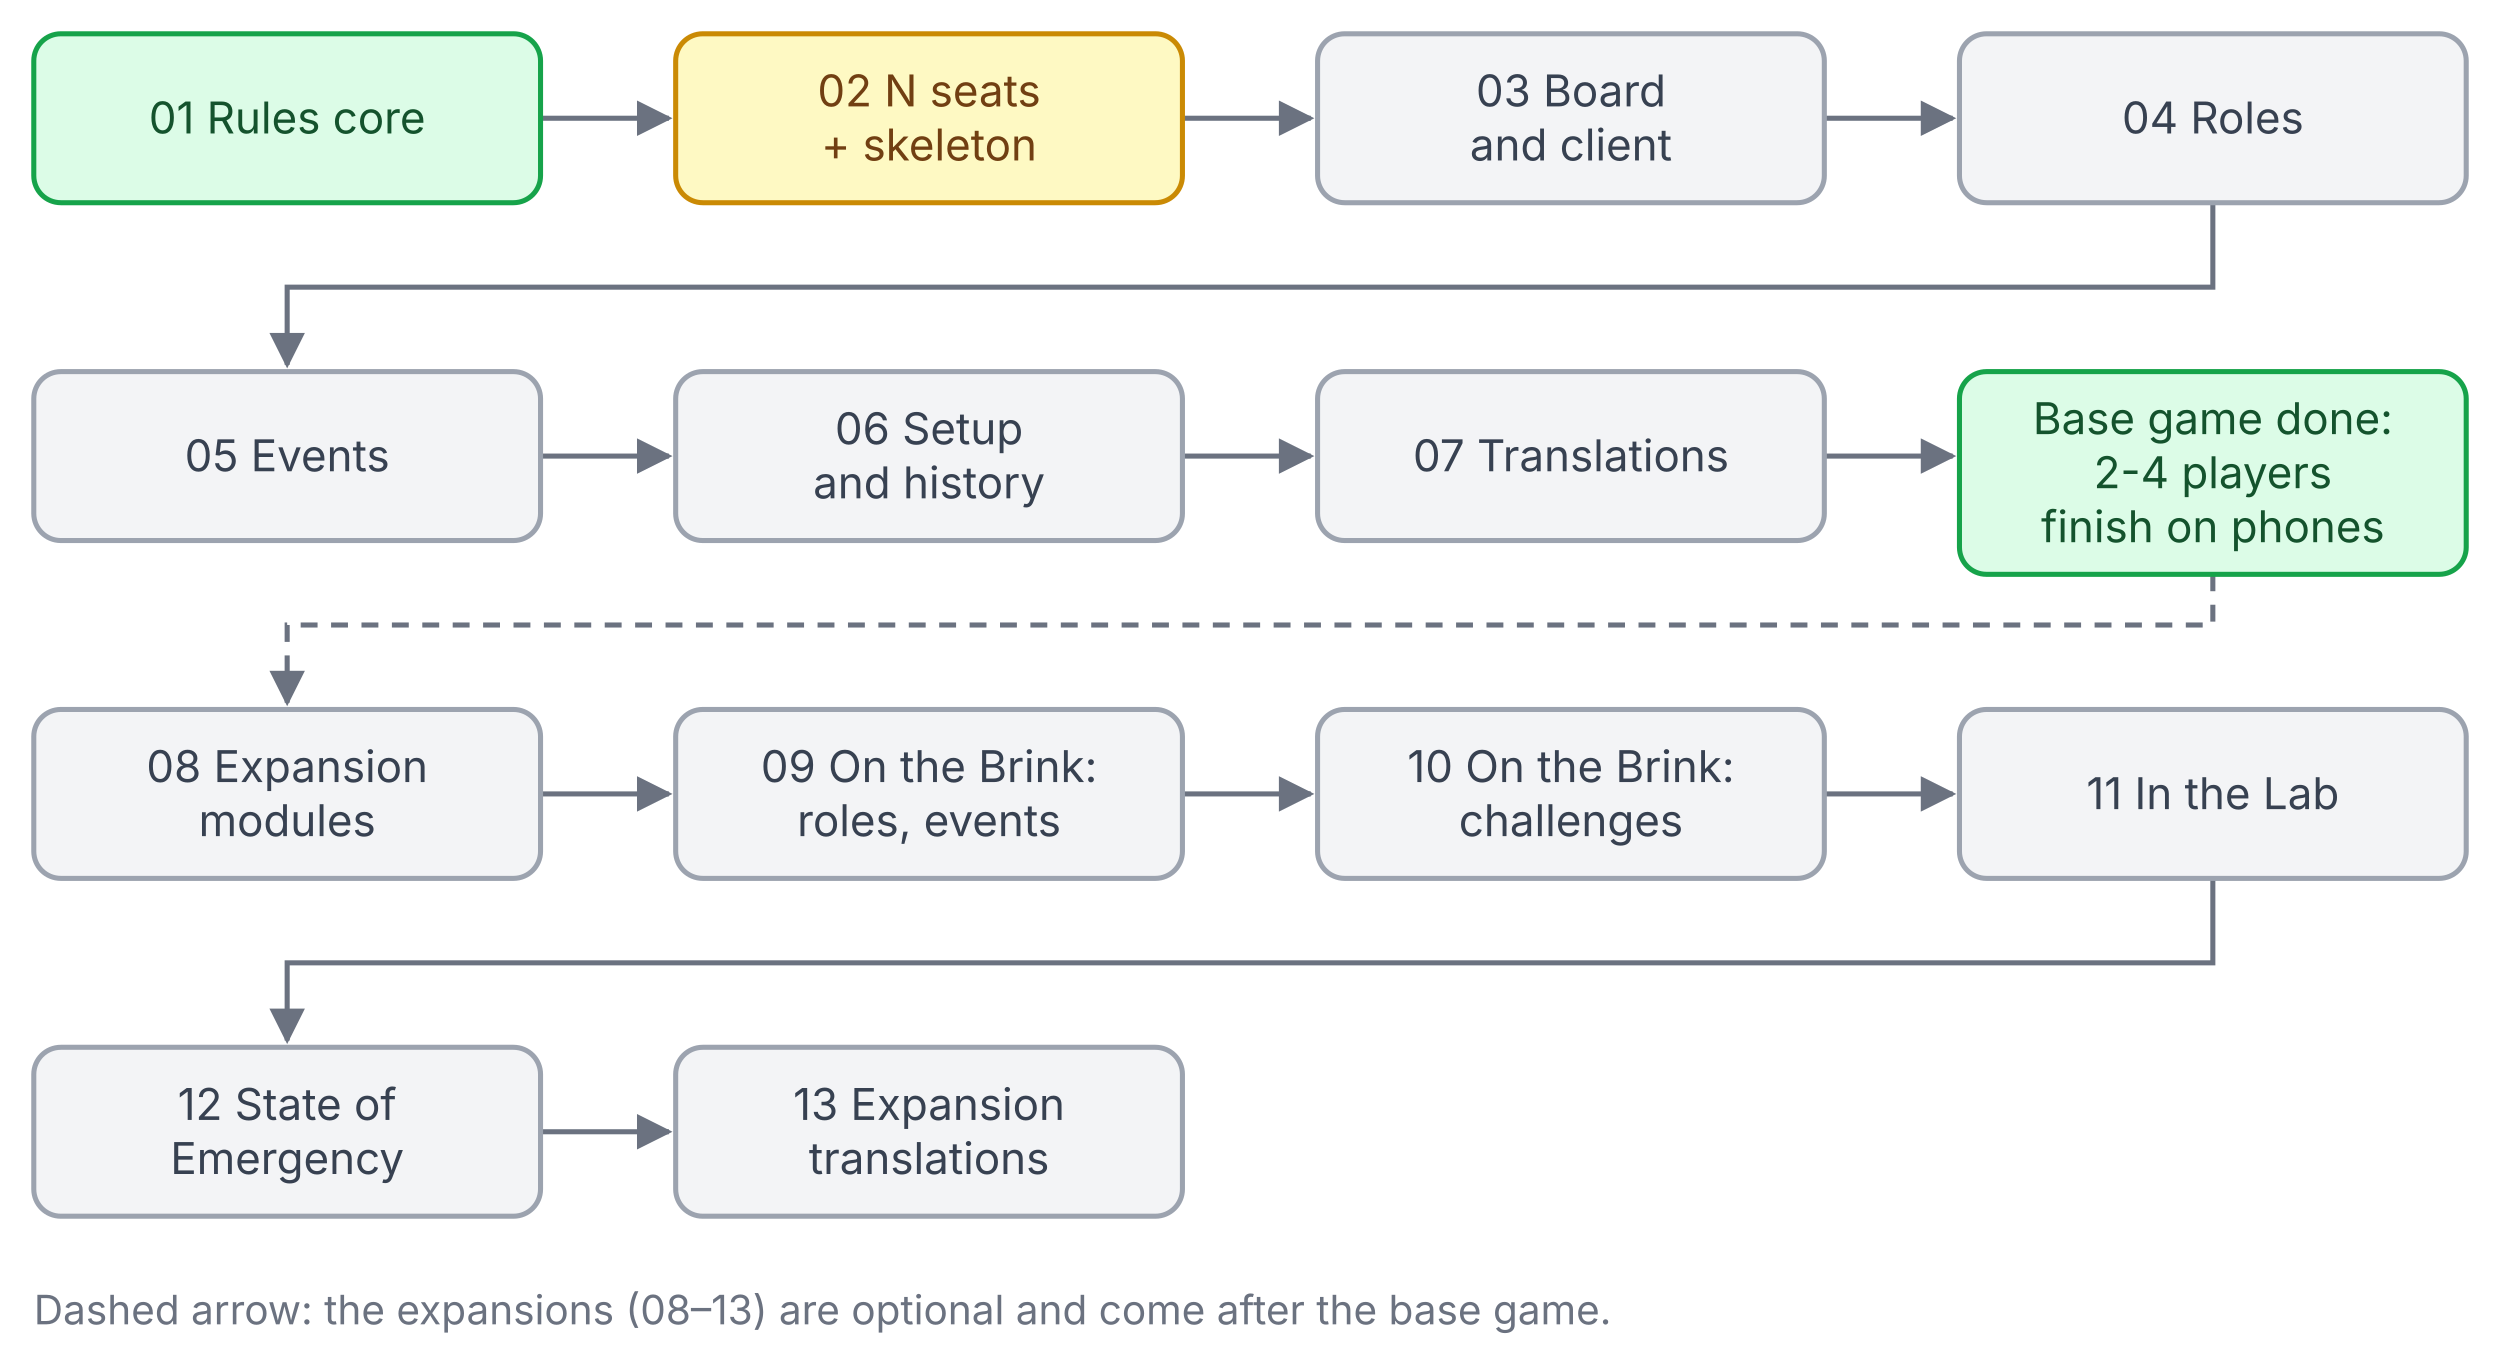
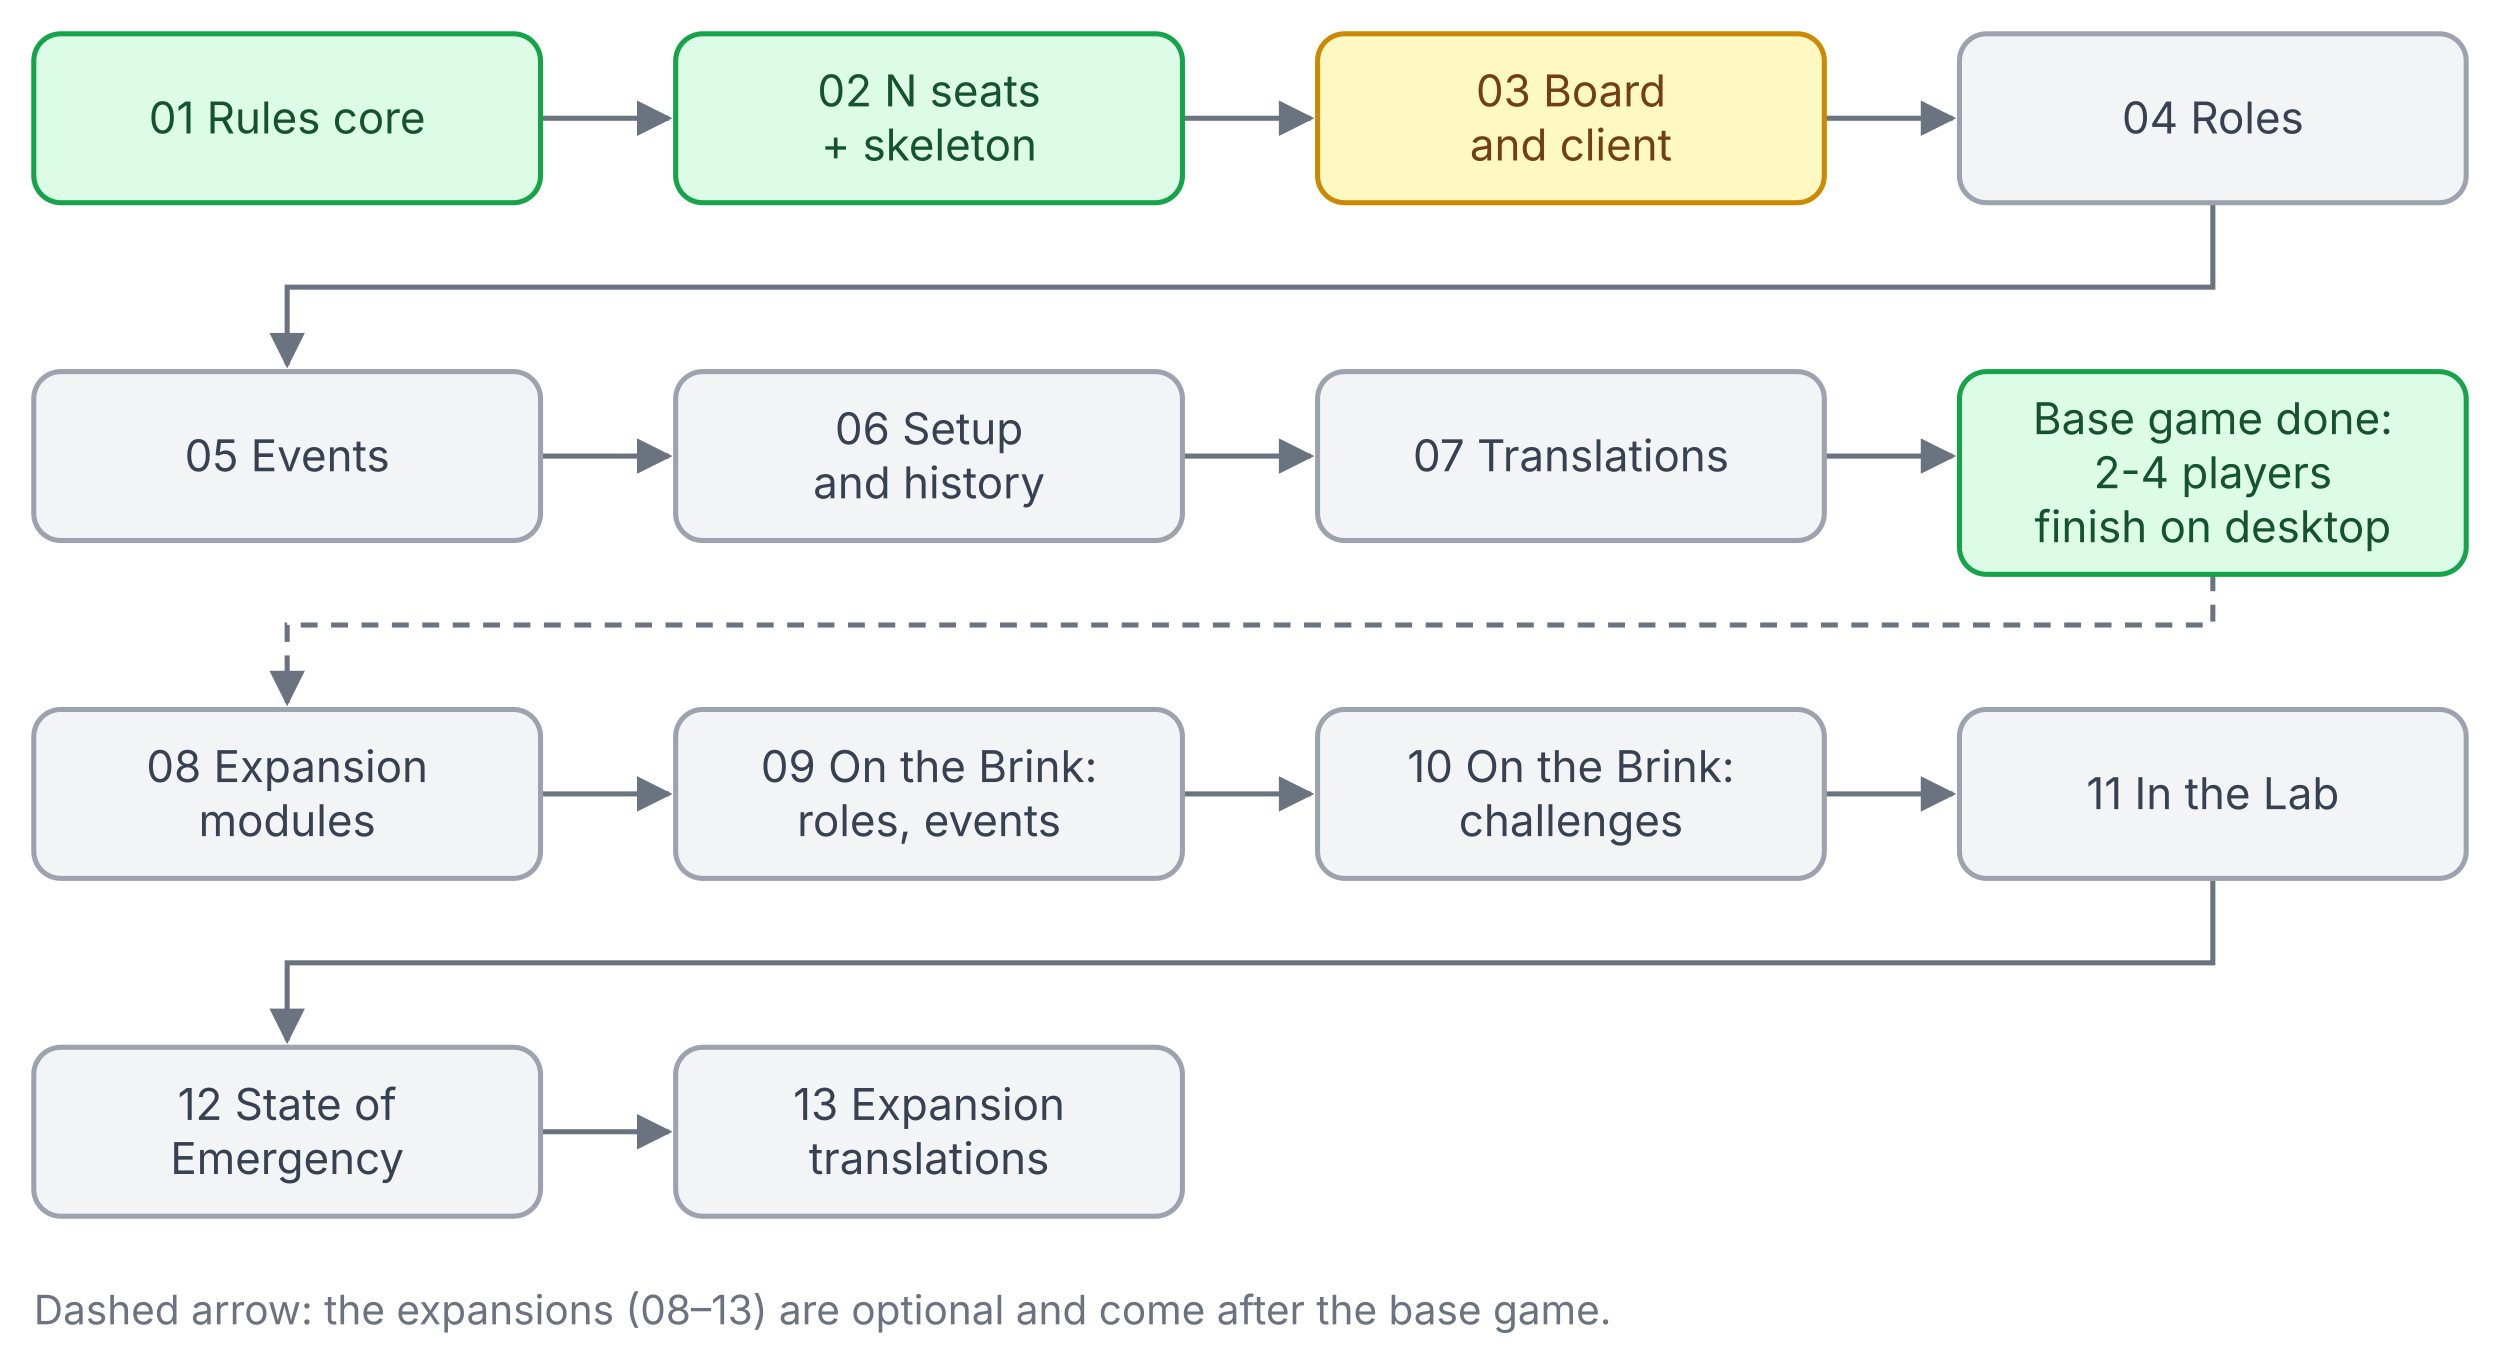
<svg xmlns="http://www.w3.org/2000/svg" viewBox="0 0 740 400" width="740" height="400" font-family="system-ui,-apple-system,Segoe UI,sans-serif" font-size="13" role="img" aria-label="Pandemic phases 01 to 07 make the base game; 08 to 13 are the optional expansions">
  <defs>
    <marker id="a" viewBox="0 0 10 10" refX="9" refY="5" markerWidth="7" markerHeight="7" orient="auto">
      <path d="M0 0L10 5L0 10z" fill="#6b7280" />
    </marker>
  </defs>
  <path d="M160 35H198" fill="none" stroke="#6b7280" stroke-width="1.5" marker-end="url(#a)" />
  <path d="M350 35H388" fill="none" stroke="#6b7280" stroke-width="1.5" marker-end="url(#a)" />
  <path d="M540 35H578" fill="none" stroke="#6b7280" stroke-width="1.5" marker-end="url(#a)" />
  <path d="M160 135H198" fill="none" stroke="#6b7280" stroke-width="1.5" marker-end="url(#a)" />
  <path d="M350 135H388" fill="none" stroke="#6b7280" stroke-width="1.5" marker-end="url(#a)" />
  <path d="M540 135H578" fill="none" stroke="#6b7280" stroke-width="1.5" marker-end="url(#a)" />
  <path d="M160 235H198" fill="none" stroke="#6b7280" stroke-width="1.5" marker-end="url(#a)" />
  <path d="M350 235H388" fill="none" stroke="#6b7280" stroke-width="1.5" marker-end="url(#a)" />
  <path d="M540 235H578" fill="none" stroke="#6b7280" stroke-width="1.5" marker-end="url(#a)" />
  <path d="M160 335H198" fill="none" stroke="#6b7280" stroke-width="1.5" marker-end="url(#a)" />
  <path d="M655.0 60V85H85.0V108" fill="none" stroke="#6b7280" stroke-width="1.5" marker-end="url(#a)" />
  <path d="M655.0 170V185H85.0V208" fill="none" stroke="#6b7280" stroke-width="1.5" stroke-dasharray="5 4" marker-end="url(#a)" />
  <path d="M655.0 260V285H85.0V308" fill="none" stroke="#6b7280" stroke-width="1.5" marker-end="url(#a)" />
  <rect x="10" y="10" width="150" height="50" rx="8" fill="#dcfce7" stroke="#16a34a" stroke-width="1.5" />
  <text x="85.0" y="39.5" text-anchor="middle" fill="#14532d">01 Rules core</text>
-   <rect x="200" y="10" width="150" height="50" rx="8" fill="#fef9c3" stroke="#ca8a04" stroke-width="1.5" />
-   <text x="275.0" y="31.5" text-anchor="middle" fill="#713f12">02 N seats</text>
-   <text x="275.0" y="47.5" text-anchor="middle" fill="#713f12">+ skeleton</text>
-   <rect x="390" y="10" width="150" height="50" rx="8" fill="#f3f4f6" stroke="#9ca3af" stroke-width="1.5" />
-   <text x="465.0" y="31.5" text-anchor="middle" fill="#374151">03 Board</text>
-   <text x="465.0" y="47.5" text-anchor="middle" fill="#374151">and client</text>
+   <rect x="200" y="10" width="150" height="50" rx="8" fill="#dcfce7" stroke="#16a34a" stroke-width="1.5" />
+   <text x="275.0" y="31.5" text-anchor="middle" fill="#14532d">02 N seats</text>
+   <text x="275.0" y="47.5" text-anchor="middle" fill="#14532d">+ skeleton</text>
+   <rect x="390" y="10" width="150" height="50" rx="8" fill="#fef9c3" stroke="#ca8a04" stroke-width="1.5" />
+   <text x="465.0" y="31.5" text-anchor="middle" fill="#713f12">03 Board</text>
+   <text x="465.0" y="47.5" text-anchor="middle" fill="#713f12">and client</text>
  <rect x="580" y="10" width="150" height="50" rx="8" fill="#f3f4f6" stroke="#9ca3af" stroke-width="1.5" />
  <text x="655.0" y="39.5" text-anchor="middle" fill="#374151">04 Roles</text>
  <rect x="10" y="110" width="150" height="50" rx="8" fill="#f3f4f6" stroke="#9ca3af" stroke-width="1.5" />
  <text x="85.0" y="139.5" text-anchor="middle" fill="#374151">05 Events</text>
  <rect x="200" y="110" width="150" height="50" rx="8" fill="#f3f4f6" stroke="#9ca3af" stroke-width="1.5" />
  <text x="275.0" y="131.5" text-anchor="middle" fill="#374151">06 Setup</text>
  <text x="275.0" y="147.5" text-anchor="middle" fill="#374151">and history</text>
  <rect x="390" y="110" width="150" height="50" rx="8" fill="#f3f4f6" stroke="#9ca3af" stroke-width="1.5" />
  <text x="465.0" y="139.5" text-anchor="middle" fill="#374151">07 Translations</text>
  <rect x="580" y="110" width="150" height="60" rx="8" fill="#dcfce7" stroke="#16a34a" stroke-width="1.5" />
  <text x="655.0" y="128.5" text-anchor="middle" fill="#14532d">Base game done:</text>
  <text x="655.0" y="144.5" text-anchor="middle" fill="#14532d">2-4 players</text>
-   <text x="655.0" y="160.5" text-anchor="middle" fill="#14532d">finish on phones</text>
+   <text x="655.0" y="160.5" text-anchor="middle" fill="#14532d">finish on desktop</text>
  <rect x="10" y="210" width="150" height="50" rx="8" fill="#f3f4f6" stroke="#9ca3af" stroke-width="1.5" />
  <text x="85.0" y="231.5" text-anchor="middle" fill="#374151">08 Expansion</text>
  <text x="85.0" y="247.5" text-anchor="middle" fill="#374151">modules</text>
  <rect x="200" y="210" width="150" height="50" rx="8" fill="#f3f4f6" stroke="#9ca3af" stroke-width="1.5" />
  <text x="275.0" y="231.5" text-anchor="middle" fill="#374151">09 On the Brink:</text>
  <text x="275.0" y="247.5" text-anchor="middle" fill="#374151">roles, events</text>
  <rect x="390" y="210" width="150" height="50" rx="8" fill="#f3f4f6" stroke="#9ca3af" stroke-width="1.5" />
  <text x="465.0" y="231.5" text-anchor="middle" fill="#374151">10 On the Brink:</text>
  <text x="465.0" y="247.5" text-anchor="middle" fill="#374151">challenges</text>
  <rect x="580" y="210" width="150" height="50" rx="8" fill="#f3f4f6" stroke="#9ca3af" stroke-width="1.5" />
  <text x="655.0" y="239.5" text-anchor="middle" fill="#374151">11 In the Lab</text>
  <rect x="10" y="310" width="150" height="50" rx="8" fill="#f3f4f6" stroke="#9ca3af" stroke-width="1.5" />
  <text x="85.0" y="331.5" text-anchor="middle" fill="#374151">12 State of</text>
  <text x="85.0" y="347.5" text-anchor="middle" fill="#374151">Emergency</text>
  <rect x="200" y="310" width="150" height="50" rx="8" fill="#f3f4f6" stroke="#9ca3af" stroke-width="1.5" />
  <text x="275.0" y="331.5" text-anchor="middle" fill="#374151">13 Expansion</text>
  <text x="275.0" y="347.5" text-anchor="middle" fill="#374151">translations</text>
  <text x="10" y="392" fill="#6b7280" font-size="12">Dashed arrow: the expansions (08–13) are optional and come after the base game.</text>
</svg>
